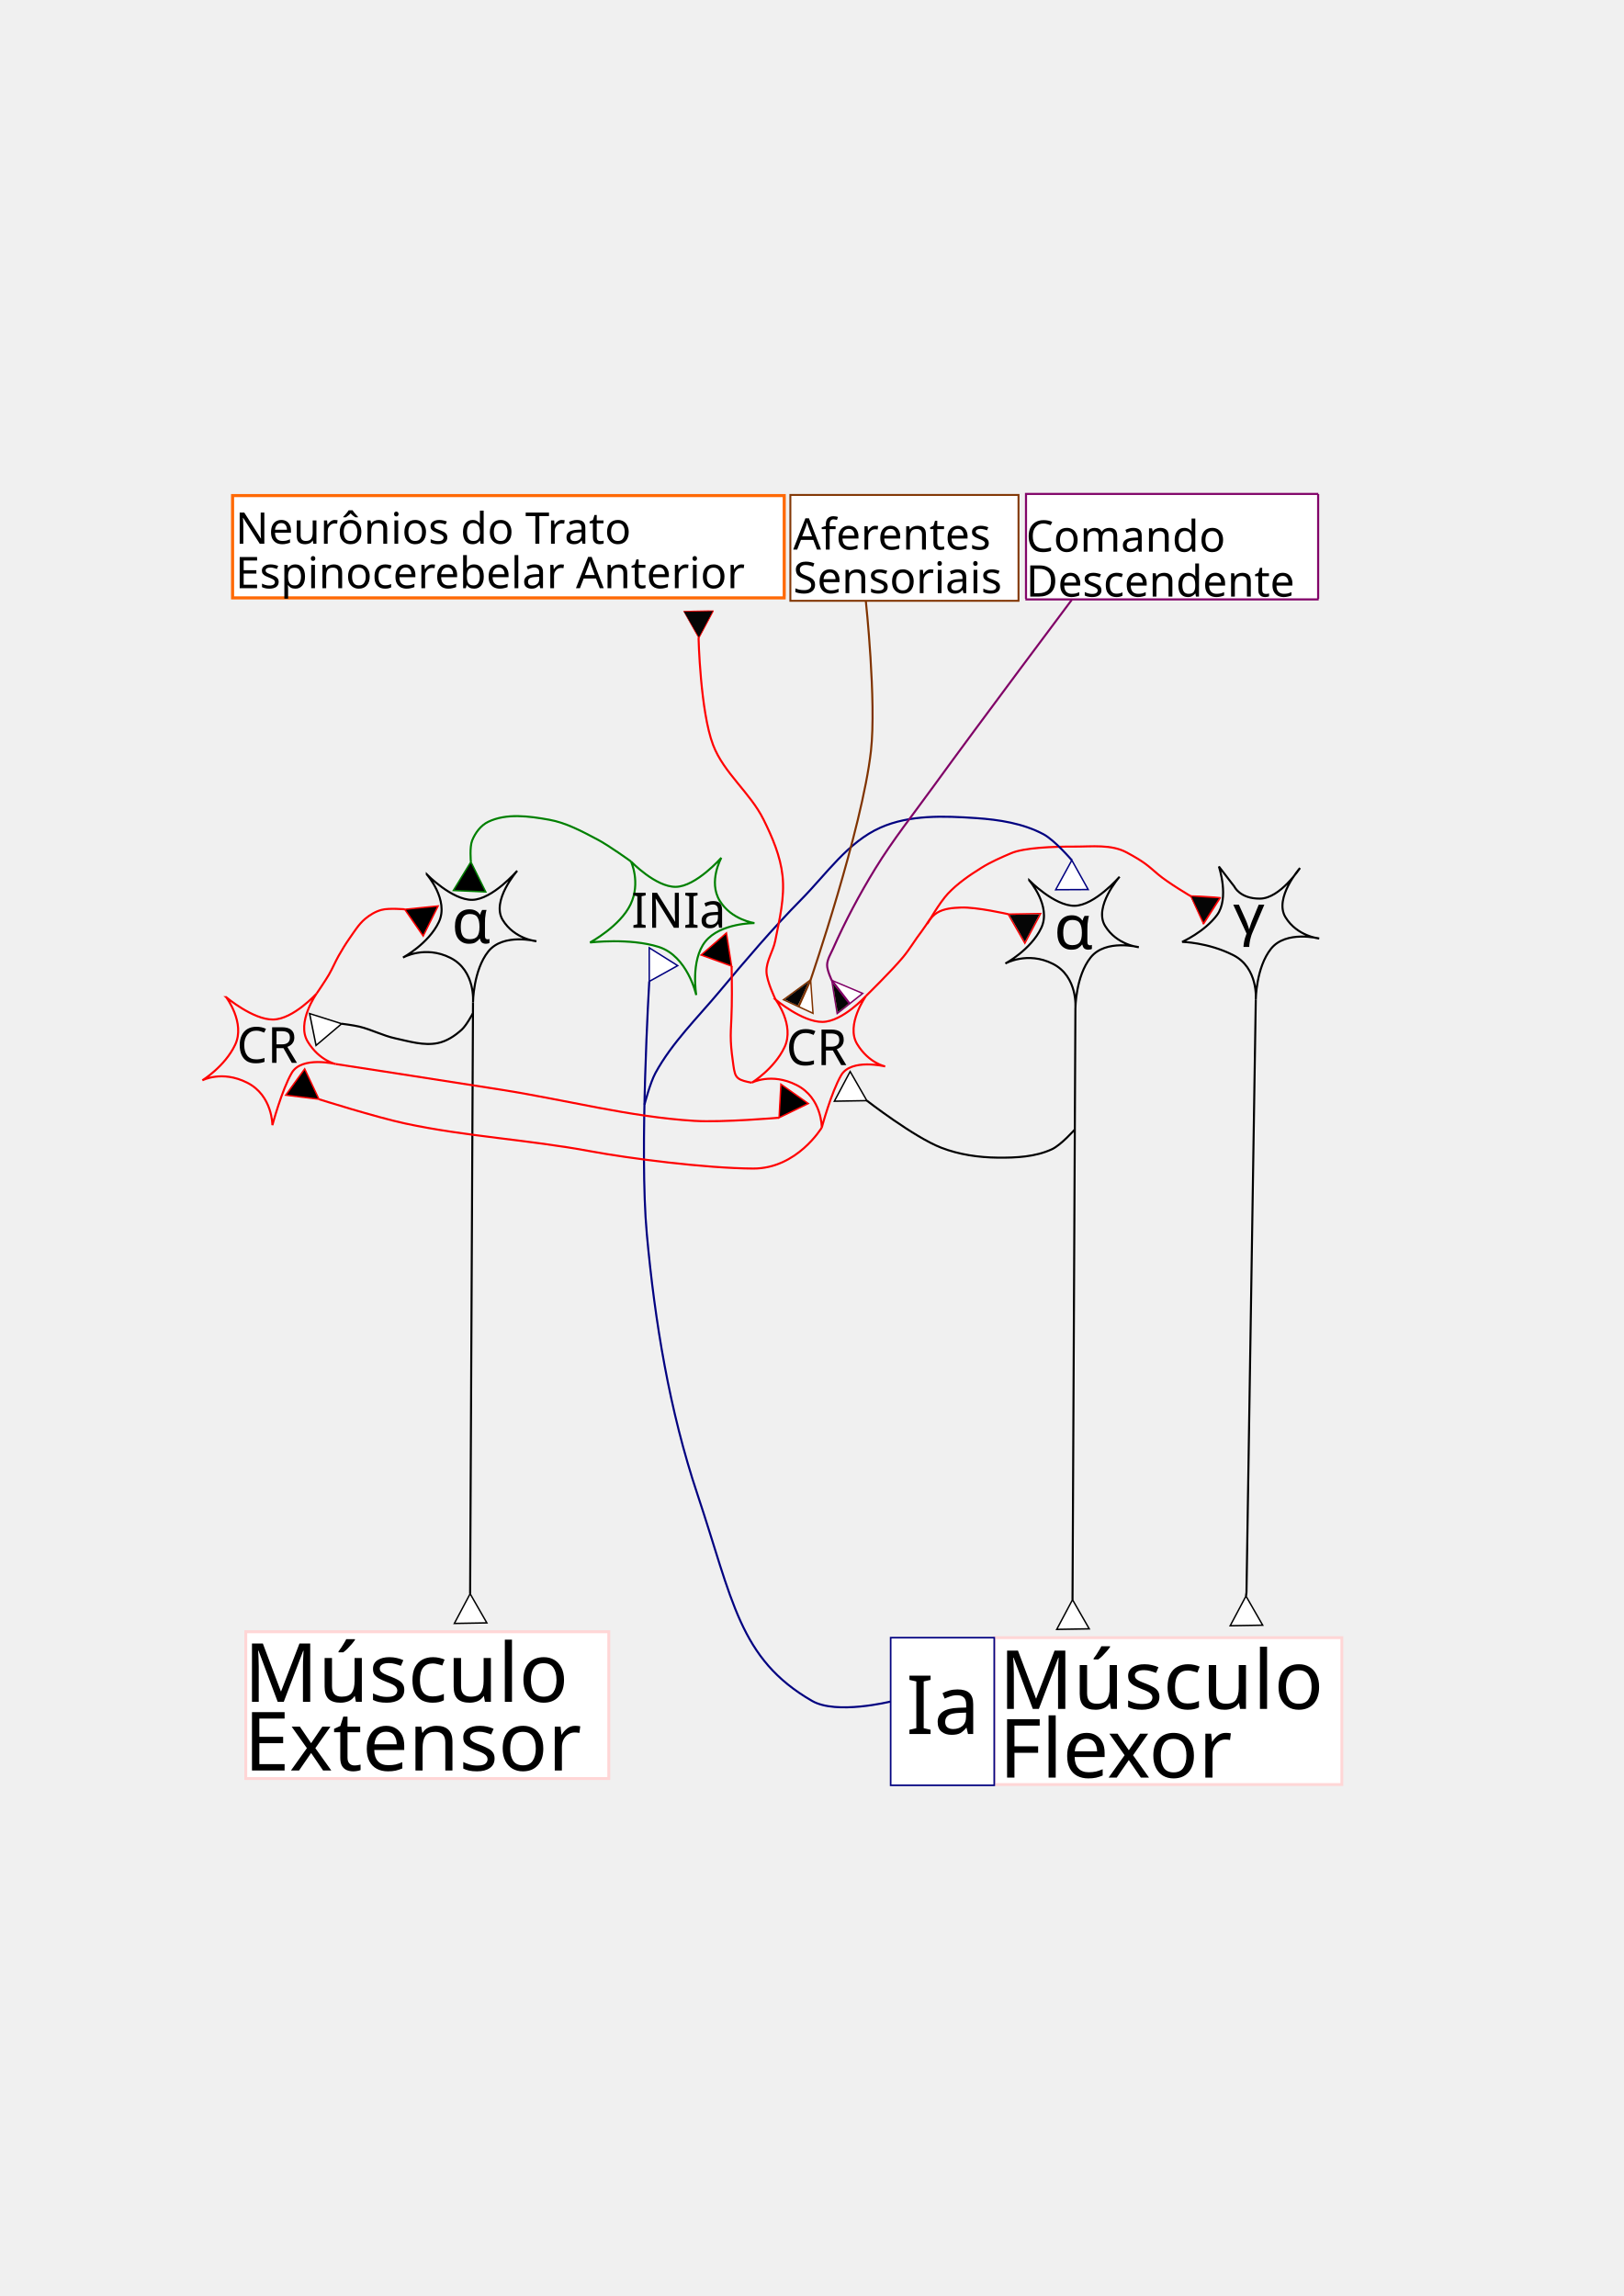
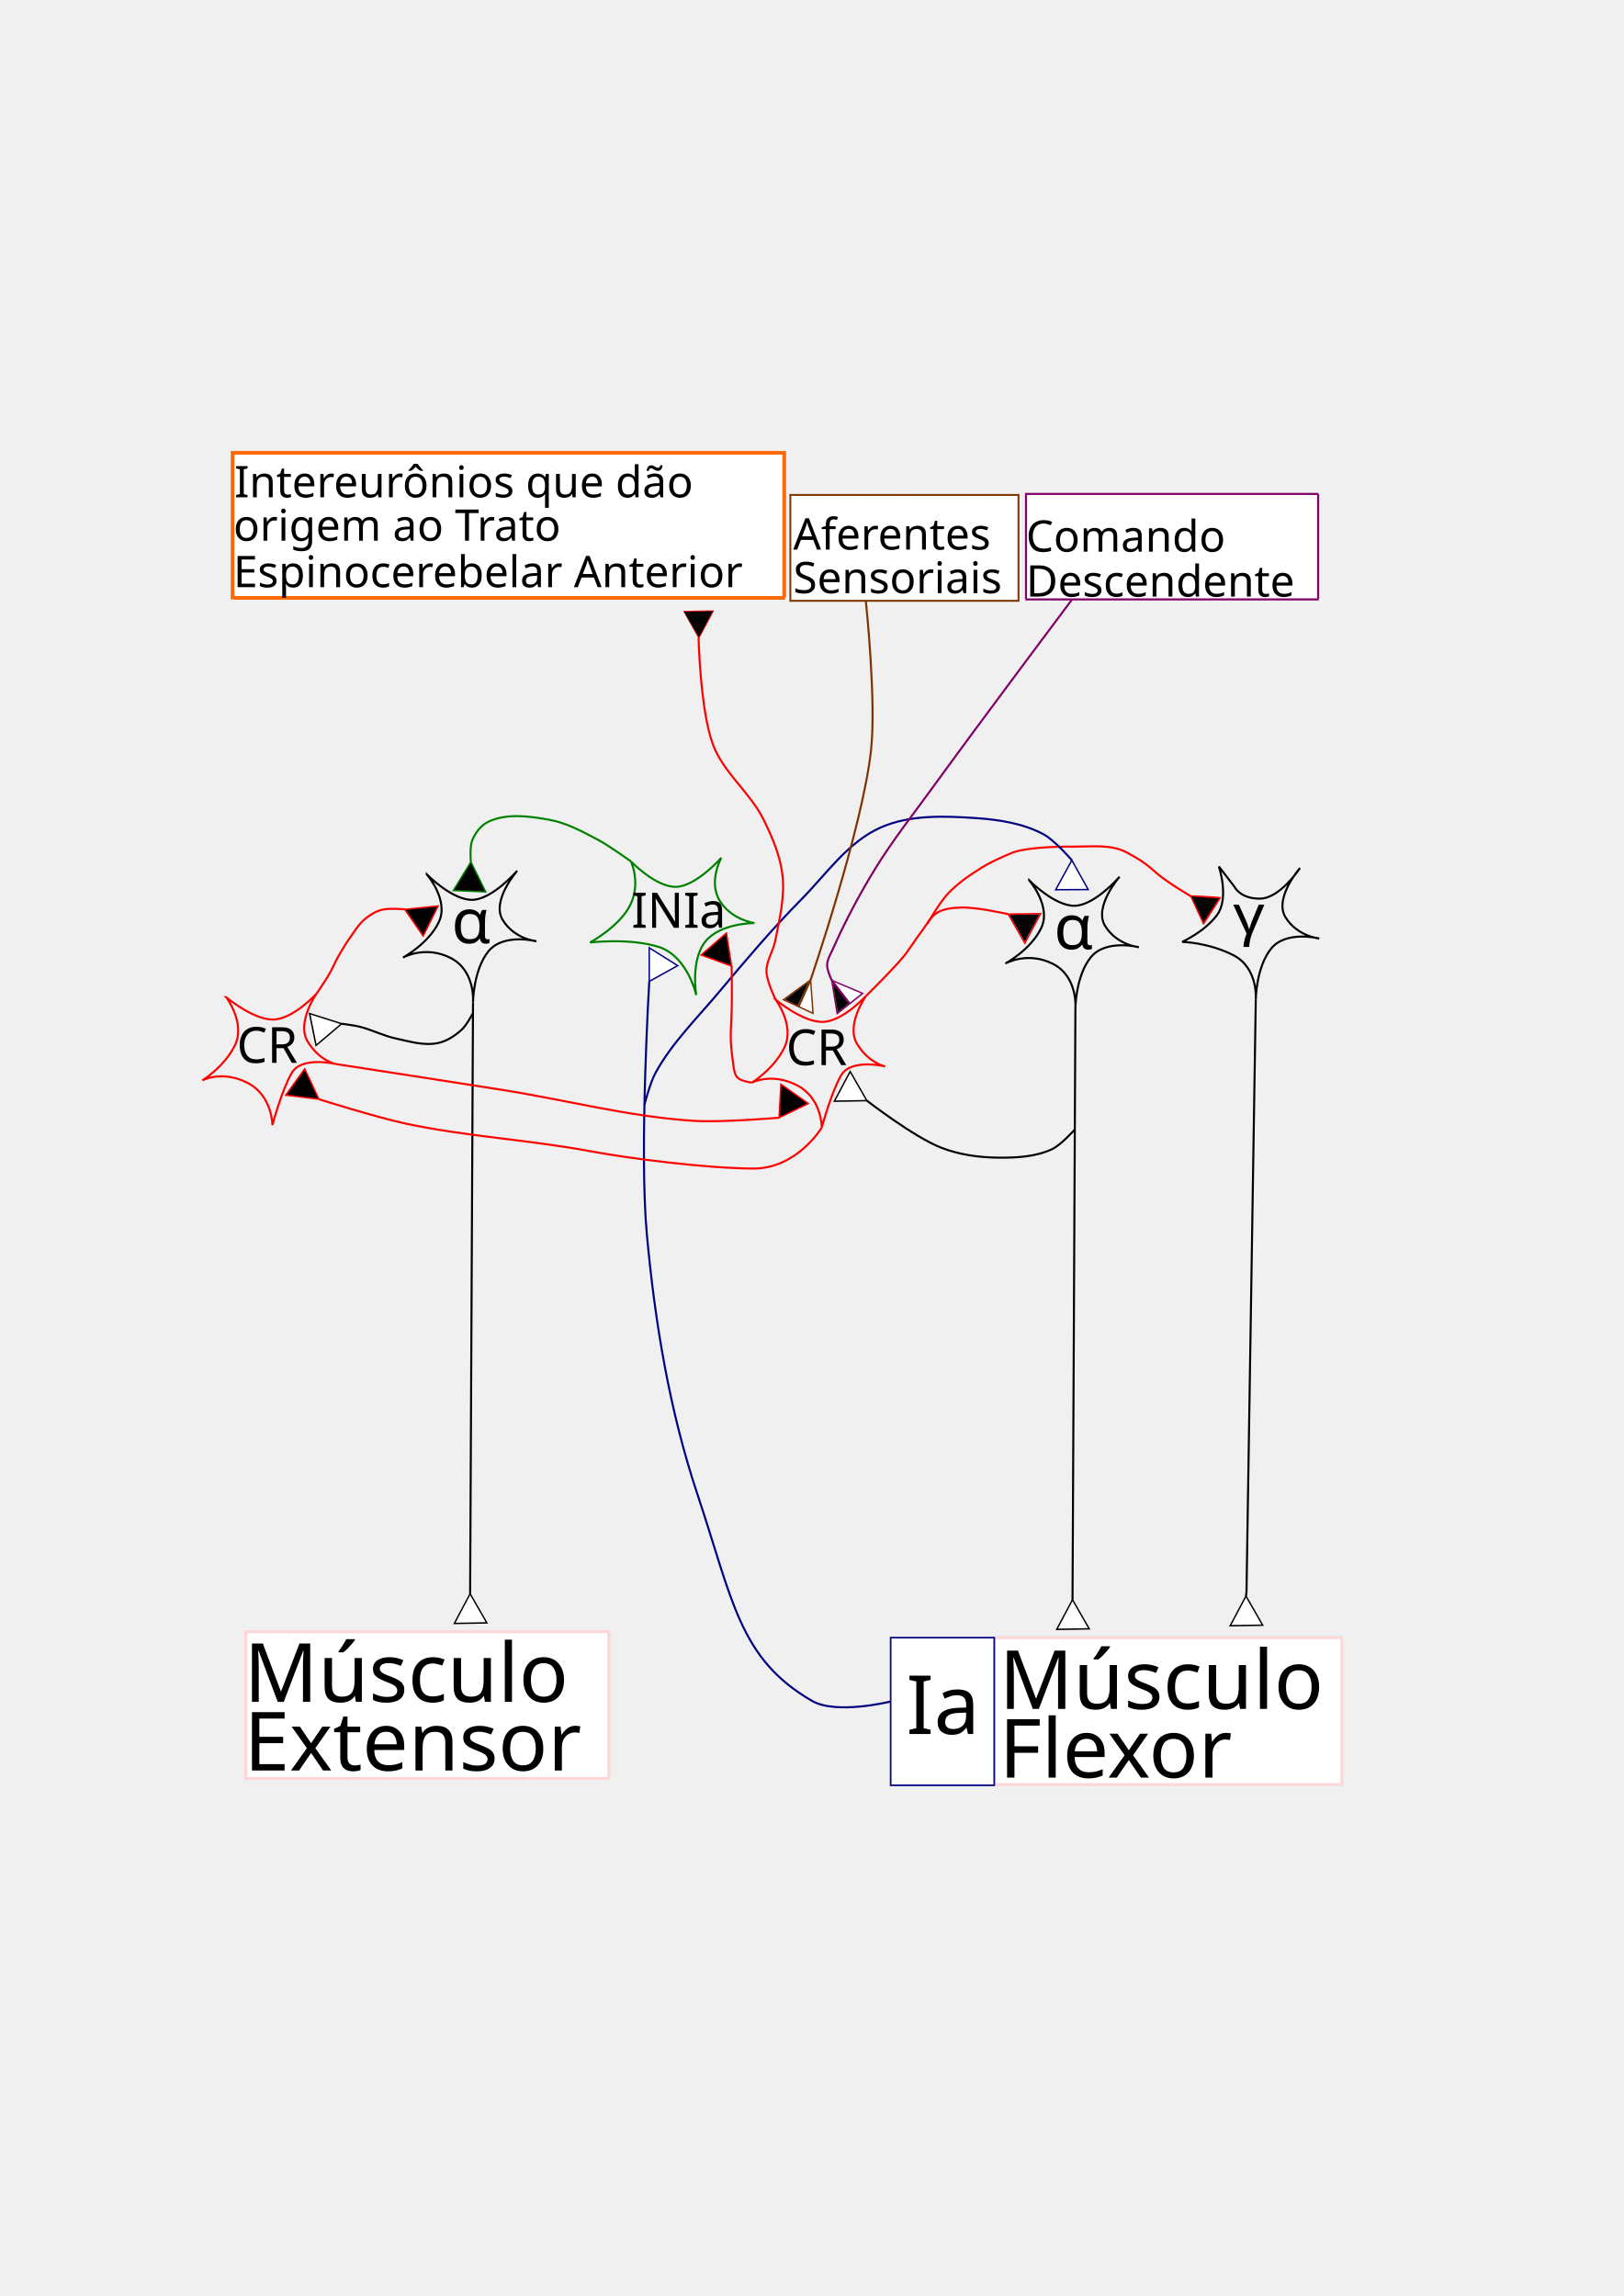
<svg xmlns="http://www.w3.org/2000/svg" width="210mm" height="297mm" viewBox="0 0 210 297" version="1.1" id="svg352">
  <defs id="defs346">
    </defs>
  <g id="layer1" style="display:inline">
    <path style="fill:none;fill-rule:evenodd;stroke:#000000;stroke-width:0.265px;stroke-linecap:butt;stroke-linejoin:miter;stroke-opacity:1" d="m 133.111,113.879 c 0,0 3.264,3.323 5.868,3.289 2.604,-0.034 5.824,-3.757 5.824,-3.757 0,0 -3.394,3.878 -1.877,6.361 1.517,2.483 4.358,2.753 4.358,2.753 0,0 -4.288,-1.101 -6.227,1.327 -1.939,2.427 -1.972,6.582 -1.972,6.582 0,0 0.364,-4.105 -2.924,-5.763 -3.288,-1.659 -6.133,-0.036 -6.133,-0.036 0,0 3.299,-1.771 4.641,-4.601 1.342,-2.83 -1.558,-6.154 -1.558,-6.154 z" id="path370" />
    <path style="fill:none;fill-rule:evenodd;stroke:#000000;stroke-width:0.265;stroke-linecap:butt;stroke-linejoin:miter;stroke-miterlimit:4;stroke-dasharray:none;stroke-opacity:1" d="m 139.086,130.434 -0.373,76.496" id="path372" />
    <path style="opacity:1;fill:#ffffff;fill-opacity:1;fill-rule:evenodd;stroke:#000000;stroke-width:0.3;stroke-linecap:square;stroke-miterlimit:4;stroke-dasharray:none;stroke-dashoffset:0;stroke-opacity:1;paint-order:markers fill stroke" id="path386" d="m 51.583,145.993 3.572,5.956 -6.944,0.116 z" transform="matrix(0.6052068,0,0,0.6324154,107.4945,114.6021)" />
    <path style="fill:none;fill-rule:evenodd;stroke:#ff0000;stroke-width:0.265px;stroke-linecap:butt;stroke-linejoin:miter;stroke-opacity:1" d="m 100.31,129.301 c 0,0 3.464,2.922 6.069,2.888 2.604,-0.034 5.624,-3.356 5.624,-3.356 0,0 -2.659,3.744 -1.142,6.227 1.517,2.483 3.623,2.886 3.623,2.886 0,0 -4.405,-1.067 -5.693,1.143 -1.288,2.21 -2.506,6.766 -2.506,6.766 0,0 0.029,-3.837 -3.258,-5.496 -3.288,-1.659 -5.799,-0.303 -5.799,-0.303 0,0 2.898,-1.771 4.24,-4.601 1.342,-2.83 -1.157,-6.154 -1.157,-6.154 z" id="path370-5" />
    <path style="opacity:1;fill:#ffffff;fill-opacity:1;fill-rule:evenodd;stroke:#000000;stroke-width:0.3;stroke-linecap:square;stroke-miterlimit:4;stroke-dasharray:none;stroke-dashoffset:0;stroke-opacity:1;paint-order:markers fill stroke" id="path386-5" d="m 51.583,145.993 3.572,5.956 -6.944,0.116 z" transform="matrix(0.6052068,0,0,0.6324154,78.73426,46.27846)" />
    <path style="fill:none;fill-rule:evenodd;stroke:#000000;stroke-width:0.265px;stroke-linecap:butt;stroke-linejoin:miter;stroke-opacity:1" d="m 112.115,142.373 c 0,0 6.085,4.722 9.627,6.092 2.308,0.892 4.837,1.258 7.311,1.283 2.357,0.024 4.848,-0.094 6.988,-1.083 1.186,-0.548 2.967,-2.56 2.967,-2.56" id="path1288" />
    <text xml:space="preserve" style="font-style:normal;font-weight:normal;font-size:10.583px;line-height:1.25;font-family:sans-serif;letter-spacing:0px;word-spacing:0px;fill:#000000;fill-opacity:1;stroke:none;stroke-width:0.265px;stroke-linecap:butt;stroke-linejoin:miter;stroke-opacity:1" x="49.893" y="58.686" id="text1292">
      <tspan x="49.893" y="68.05" style="stroke-width:0.265px" id="tspan1294" />
    </text>
    <text xml:space="preserve" style="font-style:normal;font-weight:normal;font-size:10.583px;line-height:1.25;font-family:sans-serif;letter-spacing:0px;word-spacing:0px;fill:#000000;fill-opacity:1;stroke:none;stroke-width:0.265px;stroke-linecap:butt;stroke-linejoin:miter;stroke-opacity:1" x="78.808" y="51.126" id="text1300">
      <tspan id="tspan1298" x="78.808" y="60.49" style="stroke-width:0.265px" />
    </text>
    <text xml:space="preserve" style="font-style:normal;font-weight:normal;font-size:8.095px;line-height:1.25;font-family:sans-serif;letter-spacing:0px;word-spacing:0px;fill:#000000;fill-opacity:1;stroke:none;stroke-width:0.202px;stroke-linecap:butt;stroke-linejoin:miter;stroke-opacity:1" x="134.881" y="124.07" id="text1306" transform="scale(1.010571,0.9895393)">
      <tspan id="tspan1308" x="134.881" y="124.07" style="stroke-width:0.202px">α</tspan>
    </text>
    <path style="display:inline;fill:none;fill-rule:evenodd;stroke:#000000;stroke-width:0.265px;stroke-linecap:butt;stroke-linejoin:miter;stroke-opacity:1" d="m 159.647,114.69 c 0,0 0.725,1.585 3.329,1.552 2.604,-0.034 5.156,-3.957 5.156,-3.957 0,0 -3.394,3.878 -1.877,6.361 1.517,2.483 4.358,2.753 4.358,2.753 0,0 -4.288,-1.101 -6.227,1.327 -1.939,2.427 -1.972,6.582 -1.972,6.582 0,0 0.364,-4.105 -2.924,-5.763 -3.288,-1.659 -6.601,-1.706 -6.601,-1.706 0,0 2.872,-1.278 4.507,-3.465 1.635,-2.187 0.246,-6.288 0.246,-6.288 z" id="path370-6" />
    <path style="display:inline;opacity:1;fill:#ffffff;fill-opacity:1;fill-rule:evenodd;stroke:#ff0000;stroke-width:0.3;stroke-linecap:square;stroke-miterlimit:4;stroke-dasharray:none;stroke-dashoffset:0;stroke-opacity:1;paint-order:markers fill stroke" id="path386-5-4" d="m 51.583,145.993 3.572,5.956 -6.944,0.116 z" transform="matrix(-0.6052068,0,0,-0.6324154,163.7676,214.345)" />
    <path style="opacity:0.98;fill:#000000;fill-opacity:1;fill-rule:evenodd;stroke:#ff0000;stroke-width:0.013;stroke-linecap:square;stroke-miterlimit:4;stroke-dasharray:none;stroke-dashoffset:0;stroke-opacity:1;paint-order:markers fill stroke" d="m 132.499,121.749 c -0.314,-0.538 -1.95,-3.399 -1.946,-3.403 0.003,-0.003 0.562,-0.015 1.243,-0.027 0.681,-0.012 1.55,-0.027 1.933,-0.035 0.382,-0.007 0.698,-0.011 0.7,-0.008 0.003,0.003 -0.013,0.039 -0.036,0.081 -0.022,0.041 -0.446,0.838 -0.941,1.77 -0.495,0.932 -0.902,1.697 -0.904,1.699 -0.002,0.002 -0.025,-0.032 -0.051,-0.077 z" id="path1352" />
    <path style="fill:none;fill-rule:evenodd;stroke:#ff0000;stroke-width:0.265px;stroke-linecap:butt;stroke-linejoin:miter;stroke-opacity:1" d="m 112.002,128.833 c 0,0 3.316,-3.243 4.795,-5.024 0.877,-1.056 1.565,-2.256 2.405,-3.341 0.639,-0.825 1.112,-1.864 2.005,-2.405 0.897,-0.544 2.026,-0.629 3.074,-0.668 2.054,-0.077 6.107,0.856 6.107,0.856" id="path1354" />
    <path style="fill:none;fill-rule:evenodd;stroke:#000000;stroke-width:0.265px;stroke-linecap:butt;stroke-linejoin:miter;stroke-opacity:1" d="m 162.415,129.306 -1.202,76.685" id="path1356" />
    <path style="display:inline;opacity:1;fill:#ffffff;fill-opacity:1;fill-rule:evenodd;stroke:#000000;stroke-width:0.3;stroke-linecap:square;stroke-miterlimit:4;stroke-dasharray:none;stroke-dashoffset:0;stroke-opacity:1;paint-order:markers fill stroke" id="path386-0" d="m 51.583,145.993 3.572,5.956 -6.944,0.116 z" transform="matrix(0.6052068,0,0,0.6324154,129.928,114.1307)" />
    <path style="fill:none;fill-rule:evenodd;stroke:#000000;stroke-width:0.265px;stroke-linecap:butt;stroke-linejoin:miter;stroke-opacity:1" d="m 161.146,206.459 0.067,-0.468" id="path1373" />
    <rect style="opacity:0.98;fill:#ffffff;fill-opacity:1;fill-rule:evenodd;stroke:#ffd5d5;stroke-width:0.366;stroke-linecap:square;stroke-miterlimit:4;stroke-dasharray:none;stroke-dashoffset:0;stroke-opacity:1;paint-order:markers fill stroke" id="rect1375" width="44.955" height="18.997" x="128.591" y="211.841" />
    <path style="display:inline;opacity:0.98;fill:#000000;fill-opacity:1;fill-rule:evenodd;stroke:#ff0000;stroke-width:0.213;stroke-linecap:square;stroke-miterlimit:4;stroke-dasharray:none;stroke-dashoffset:0;stroke-opacity:1;paint-order:markers fill stroke" d="m 155.609,119.424 c -0.27,-0.562 -1.67,-3.545 -1.666,-3.549 0.003,-0.003 0.562,0.03 1.241,0.073 0.679,0.043 1.548,0.098 1.929,0.121 0.382,0.023 0.696,0.045 0.699,0.048 0.003,0.003 -0.016,0.038 -0.042,0.077 -0.026,0.04 -0.512,0.799 -1.08,1.689 -0.568,0.889 -1.035,1.619 -1.037,1.621 -0.002,0.002 -0.022,-0.034 -0.044,-0.081 z" id="path1352-0" />
    <path style="fill:none;fill-rule:evenodd;stroke:#ff0000;stroke-width:0.265px;stroke-linecap:butt;stroke-linejoin:miter;stroke-opacity:1" d="m 154.043,115.95 c 0,0 -2.962,-1.739 -4.264,-2.847 -1.317,-1.12 -1.683,-1.551 -4.063,-2.835 -1.995,-1.076 -4.49,-0.747 -6.756,-0.756 -2.739,-0.011 -6.51,0.141 -8.174,0.85 -1.311,0.559 -2.628,1.13 -3.838,1.883 -1.554,0.967 -3.092,2.022 -4.349,3.353 -1.08,1.145 -2.662,3.9 -2.662,3.9" id="path1392" />
    <text xml:space="preserve" style="font-style:normal;font-weight:normal;font-size:7.456px;line-height:1.25;font-family:sans-serif;letter-spacing:0px;word-spacing:0px;fill:#000000;fill-opacity:1;stroke:none;stroke-width:0.186px;stroke-linecap:butt;stroke-linejoin:miter;stroke-opacity:1" x="150.635" y="127.888" id="text1396" transform="scale(1.058639,0.9446095)">
      <tspan id="tspan1398" x="150.635" y="127.888" style="stroke-width:0.186px">γ</tspan>
    </text>
    <text xml:space="preserve" style="font-style:normal;font-weight:normal;font-size:10.583px;line-height:1.25;font-family:sans-serif;letter-spacing:0px;word-spacing:0px;fill:#000000;fill-opacity:1;stroke:none;stroke-width:0.265px;stroke-linecap:butt;stroke-linejoin:miter;stroke-opacity:1" x="129.22" y="216.708" id="text1402">
      <tspan id="tspan1400" x="129.22" y="216.708" style="stroke-width:0.265px" dy="4.35">Músculo</tspan>
      <tspan x="129.22" y="229.937" style="stroke-width:0.265px" id="tspan1404">Flexor</tspan>
    </text>
    <rect style="opacity:0.98;fill:#ffffff;fill-opacity:1;fill-rule:evenodd;stroke:#000080;stroke-width:0.213;stroke-linecap:square;stroke-miterlimit:4;stroke-dasharray:none;stroke-dashoffset:0;stroke-opacity:1;paint-order:markers fill stroke" id="rect1406" width="13.398" height="19.097" x="115.193" y="211.841" />
    <text xml:space="preserve" style="font-style:normal;font-weight:normal;font-size:10.583px;line-height:1.25;font-family:sans-serif;letter-spacing:0px;word-spacing:0px;fill:#000000;fill-opacity:1;stroke:none;stroke-width:0.265px;stroke-linecap:butt;stroke-linejoin:miter;stroke-opacity:1" x="117.198" y="224.303" id="text1410">
      <tspan id="tspan1408" x="117.198" y="224.303" style="stroke-width:0.265px">Ia</tspan>
    </text>
    <text xml:space="preserve" style="font-style:normal;font-weight:normal;font-size:9.545px;line-height:1.25;font-family:sans-serif;letter-spacing:0px;word-spacing:0px;fill:#000000;fill-opacity:1;stroke:none;stroke-width:0.239px;stroke-linecap:butt;stroke-linejoin:miter;stroke-opacity:1" x="102.855" y="136.198" id="text1414" transform="scale(0.9884982,1.011636)">
      <tspan id="tspan1412" x="102.855" y="136.198" style="font-size:6.363px;stroke-width:0.239px">CR</tspan>
    </text>
    <path style="display:inline;fill:none;fill-rule:evenodd;stroke:#000000;stroke-width:0.265px;stroke-linecap:butt;stroke-linejoin:miter;stroke-opacity:1" d="m 55.202,113.11 c 0,0 3.264,3.323 5.868,3.289 2.604,-0.034 5.824,-3.757 5.824,-3.757 0,0 -3.394,3.878 -1.877,6.361 1.517,2.483 4.358,2.753 4.358,2.753 0,0 -4.288,-1.101 -6.227,1.327 -1.939,2.427 -1.972,6.582 -1.972,6.582 0,0 0.364,-4.105 -2.924,-5.763 -3.288,-1.659 -6.133,-0.036 -6.133,-0.036 0,0 3.299,-1.771 4.641,-4.601 1.342,-2.83 -1.558,-6.154 -1.558,-6.154 z" id="path370-4" />
    <path style="display:inline;fill:none;fill-rule:evenodd;stroke:#000000;stroke-width:0.265;stroke-linecap:butt;stroke-linejoin:miter;stroke-miterlimit:4;stroke-dasharray:none;stroke-opacity:1" d="m 61.177,129.665 -0.373,76.496" id="path372-6" />
    <path style="display:inline;opacity:1;fill:#ffffff;fill-opacity:1;fill-rule:evenodd;stroke:#000000;stroke-width:0.3;stroke-linecap:square;stroke-miterlimit:4;stroke-dasharray:none;stroke-dashoffset:0;stroke-opacity:1;paint-order:markers fill stroke" id="path386-2" d="m 51.583,145.993 3.572,5.956 -6.944,0.116 z" transform="matrix(0.6052068,0,0,0.6324154,29.58485,113.8331)" />
    <text xml:space="preserve" style="font-style:normal;font-weight:normal;font-size:8.095px;line-height:1.25;font-family:sans-serif;letter-spacing:0px;word-spacing:0px;display:inline;fill:#000000;fill-opacity:1;stroke:none;stroke-width:0.202px;stroke-linecap:butt;stroke-linejoin:miter;stroke-opacity:1" x="57.786" y="123.292" id="text1306-6" transform="scale(1.010571,0.9895393)">
      <tspan id="tspan1308-7" x="57.786" y="123.292" style="stroke-width:0.202px">α</tspan>
    </text>
    <rect style="display:inline;opacity:0.98;fill:#ffffff;fill-opacity:1;fill-rule:evenodd;stroke:#ffd5d5;stroke-width:0.374;stroke-linecap:square;stroke-miterlimit:4;stroke-dasharray:none;stroke-dashoffset:0;stroke-opacity:1;paint-order:markers fill stroke" id="rect1375-5" width="46.951" height="18.989" x="31.787" y="211.076" />
    <path style="display:inline;fill:none;fill-rule:evenodd;stroke:#008000;stroke-width:0.265px;stroke-linecap:butt;stroke-linejoin:miter;stroke-opacity:1" d="m 81.601,111.429 c 0,0 3.197,3.323 5.801,3.289 2.604,-0.034 5.891,-3.757 5.891,-3.757 0,0 -1.724,3.076 -0.206,5.559 1.517,2.483 4.492,2.886 4.492,2.886 0,0 -4.421,-0.031 -6.361,2.396 -1.939,2.427 -1.17,6.916 -1.17,6.916 0,0 -1.106,-5.04 -4.862,-6.231 -3.755,-1.191 -8.873,-0.571 -8.873,-0.571 0,0 3.9,-2.105 5.242,-4.935 1.342,-2.83 0.046,-5.553 0.046,-5.553 z" id="path370-4-6" />
    <text xml:space="preserve" style="font-style:normal;font-weight:normal;font-size:10.583px;line-height:1.25;font-family:sans-serif;letter-spacing:0px;word-spacing:0px;display:inline;fill:#000000;fill-opacity:1;stroke:none;stroke-width:0.265px;stroke-linecap:butt;stroke-linejoin:miter;stroke-opacity:1" x="31.559" y="215.795" id="text1402-9">
      <tspan id="tspan1400-8" x="31.559" y="215.795" style="stroke-width:0.265px" dy="4.35">Músculo</tspan>
      <tspan x="31.559" y="229.024" style="stroke-width:0.265px" id="tspan1404-7">Extensor</tspan>
    </text>
    <path style="display:inline;fill:none;fill-rule:evenodd;stroke:#ff0000;stroke-width:0.265px;stroke-linecap:butt;stroke-linejoin:miter;stroke-opacity:1" d="m 29.254,128.994 c 0,0 3.464,2.922 6.069,2.888 2.604,-0.034 5.624,-3.356 5.624,-3.356 0,0 -2.659,3.744 -1.142,6.227 1.517,2.483 3.623,2.886 3.623,2.886 0,0 -4.405,-1.067 -5.693,1.143 -1.288,2.21 -2.506,6.766 -2.506,6.766 0,0 0.029,-3.837 -3.258,-5.496 -3.288,-1.659 -5.799,-0.303 -5.799,-0.303 0,0 2.898,-1.771 4.24,-4.601 1.342,-2.83 -1.157,-6.154 -1.157,-6.154 z" id="path370-5-2" />
    <text xml:space="preserve" style="font-style:normal;font-weight:normal;font-size:9.545px;line-height:1.25;font-family:sans-serif;letter-spacing:0px;word-spacing:0px;display:inline;fill:#000000;fill-opacity:1;stroke:none;stroke-width:0.239px;stroke-linecap:butt;stroke-linejoin:miter;stroke-opacity:1" x="30.972" y="135.895" id="text1414-8" transform="scale(0.9884982,1.011636)">
      <tspan id="tspan1412-2" x="30.972" y="135.895" style="font-size:6.363px;stroke-width:0.239px">CR</tspan>
    </text>
    <path style="display:inline;opacity:1;fill:#ffffff;fill-opacity:1;fill-rule:evenodd;stroke:#000000;stroke-width:0.3;stroke-linecap:square;stroke-miterlimit:4;stroke-dasharray:none;stroke-dashoffset:0;stroke-opacity:1;paint-order:markers fill stroke" id="path386-5-9" d="m 51.583,145.993 3.572,5.956 -6.944,0.116 z" transform="matrix(0.1095348,0.595212,-0.6219713,0.1144592,129.3431,85.01196)" />
    <path style="fill:none;fill-rule:evenodd;stroke:#000000;stroke-width:0.265px;stroke-linecap:butt;stroke-linejoin:miter;stroke-opacity:1" d="m 44.19,132.425 c 0,0 1.55,0.195 2.307,0.38 1.577,0.385 3.044,1.168 4.63,1.512 1.797,0.39 3.679,0.979 5.481,0.614 1.168,-0.236 2.24,-0.943 3.118,-1.748 0.618,-0.567 1.417,-2.079 1.417,-2.079" id="path1560" />
    <path style="display:inline;opacity:1;fill:#000000;fill-opacity:1;fill-rule:evenodd;stroke:#ff0000;stroke-width:0.3;stroke-linecap:square;stroke-miterlimit:4;stroke-dasharray:none;stroke-dashoffset:0;stroke-opacity:1;paint-order:markers fill stroke" id="path386-5-9-9" d="m 51.583,145.993 3.572,5.956 -6.944,0.116 z" transform="matrix(0.3359645,0.5033915,-0.5260228,0.3510687,116.1316,39.96928)" />
    <path style="fill:none;fill-rule:evenodd;stroke:#ff0000;stroke-width:0.265px;stroke-linecap:butt;stroke-linejoin:miter;stroke-opacity:1" d="m 40.946,128.527 c 0,0 1.104,-1.609 1.594,-2.451 0.462,-0.795 0.81,-1.651 1.264,-2.45 0.429,-0.755 0.876,-1.501 1.377,-2.21 0.628,-0.889 1.204,-1.852 2.037,-2.553 0.619,-0.521 1.346,-0.956 2.127,-1.166 0.964,-0.259 2.995,-0.072 2.995,-0.072" id="path1577" />
    <path style="display:inline;opacity:1;fill:#000000;fill-opacity:1;fill-rule:evenodd;stroke:#008000;stroke-width:0.3;stroke-linecap:square;stroke-miterlimit:4;stroke-dasharray:none;stroke-dashoffset:0;stroke-opacity:1;paint-order:markers fill stroke" id="path386-5-9-9-6" d="m 51.583,145.993 3.572,5.956 -6.944,0.116 z" transform="matrix(0.6040671,0.03712311,-0.0387921,0.6312245,35.40509,17.41184)" />
    <path style="fill:none;fill-rule:evenodd;stroke:#008000;stroke-width:0.265px;stroke-linecap:butt;stroke-linejoin:miter;stroke-opacity:1" d="m 60.901,111.481 c 0,0 -0.179,-1.915 0.17,-2.772 0.398,-0.98 1.117,-1.948 2.071,-2.405 2.371,-1.136 5.296,-0.73 7.884,-0.267 2.203,0.394 4.233,1.498 6.214,2.539 1.538,0.808 4.36,2.854 4.36,2.854" id="path1594" />
    <text xml:space="preserve" style="font-style:normal;font-weight:normal;font-size:9.331px;line-height:1.25;font-family:sans-serif;letter-spacing:0px;word-spacing:0px;fill:#000000;fill-opacity:1;stroke:none;stroke-width:0.233px;stroke-linecap:butt;stroke-linejoin:miter;stroke-opacity:1" x="83.194" y="117.823" id="text1598" transform="scale(0.9817704,1.018568)">
      <tspan id="tspan1596" x="83.194" y="117.823" style="font-size:6.221px;stroke-width:0.233px">INIa</tspan>
    </text>
    <path style="display:inline;opacity:1;fill:#ffffff;fill-opacity:1;fill-rule:evenodd;stroke:#000080;stroke-width:0.3;stroke-linecap:square;stroke-miterlimit:4;stroke-dasharray:none;stroke-dashoffset:0;stroke-opacity:1;paint-order:markers fill stroke" id="path386-5-0" d="m 51.583,145.993 3.572,5.956 -6.944,0.116 z" transform="matrix(0.5339708,-0.284869,0.2976761,0.5579769,12.96319,55.83671)" />
    <path style="fill:none;fill-rule:evenodd;stroke:#000080;stroke-width:0.265px;stroke-linecap:butt;stroke-linejoin:miter;stroke-opacity:1" d="m 83.972,126.951 c 0,0 -1.309,21.826 -0.317,32.672 1.041,11.388 2.927,22.829 6.548,33.676 4.557,13.649 5.392,21.294 14.833,26.727 3.152,1.814 10.134,0.08 10.134,0.08" id="path1615" />
    <path style="display:inline;opacity:1;fill:#ffffff;fill-opacity:1;fill-rule:evenodd;stroke:#000080;stroke-width:0.3;stroke-linecap:square;stroke-miterlimit:4;stroke-dasharray:none;stroke-dashoffset:0;stroke-opacity:1;paint-order:markers fill stroke" id="path386-5-0-2" d="m 51.583,145.993 3.572,5.956 -6.944,0.116 z" transform="matrix(0.6051604,0.007489,-0.0078257,0.632367,108.5512,18.56896)" />
    <path style="fill:none;fill-rule:evenodd;stroke:#000080;stroke-width:0.265px;stroke-linecap:butt;stroke-linejoin:miter;stroke-opacity:1" d="m 138.625,111.276 c 0,0 -2.212,-2.59 -3.681,-3.37 -2.632,-1.397 -5.721,-1.877 -8.693,-2.079 -4.137,-0.281 -8.589,-0.455 -12.379,1.228 -4.22,1.875 -7.008,6.032 -10.256,9.316 -3.717,3.757 -7.143,7.796 -10.533,11.851 -2.877,3.442 -6.167,6.645 -8.315,10.583 -0.69,1.264 -1.412,4.083 -1.412,4.083" id="path1632" />
    <path style="display:inline;opacity:1;fill:#000000;fill-opacity:1;fill-rule:evenodd;stroke:#ff0000;stroke-width:0.3;stroke-linecap:square;stroke-miterlimit:4;stroke-dasharray:none;stroke-dashoffset:0;stroke-opacity:1;paint-order:markers fill stroke" id="path386-5-9-9-7" d="m 51.583,145.993 3.572,5.956 -6.944,0.116 z" transform="matrix(0.5490185,-0.2546643,0.2661134,0.5737011,33.82437,69.62107)" />
    <path style="display:inline;opacity:1;fill:#000000;fill-opacity:1;fill-rule:evenodd;stroke:#ff0000;stroke-width:0.3;stroke-linecap:square;stroke-miterlimit:4;stroke-dasharray:none;stroke-dashoffset:0;stroke-opacity:1;paint-order:markers fill stroke" id="path386-5-9-9-7-6" d="m 51.583,145.993 3.572,5.956 -6.944,0.116 z" transform="matrix(-0.3627189,0.4844689,-0.5062495,-0.379026,133.8769,172.5394)" />
    <path style="fill:none;fill-rule:evenodd;stroke:#ff0000;stroke-width:0.265px;stroke-linecap:butt;stroke-linejoin:miter;stroke-opacity:1" d="m 43.427,137.64 c 0,0 14.349,2.206 21.519,3.341 8.289,1.312 16.479,3.494 24.856,4.009 3.648,0.224 10.957,-0.408 10.957,-0.408" id="path1664" />
    <path style="fill:none;fill-rule:evenodd;stroke:#ff0000;stroke-width:0.265px;stroke-linecap:butt;stroke-linejoin:miter;stroke-opacity:1" d="m 106.284,145.855 c 0,0 -3.191,5.333 -8.884,5.303 -6.169,-0.033 -16.111,-1.322 -20.961,-2.225 -8.192,-1.525 -16.127,-1.906 -24.054,-3.608 -3.767,-0.809 -11.127,-3.13 -11.127,-3.13" id="path1666" />
    <path style="display:inline;opacity:1;fill:#ffffff;fill-opacity:1;fill-rule:evenodd;stroke:#803300;stroke-width:0.3;stroke-linecap:square;stroke-miterlimit:4;stroke-dasharray:none;stroke-dashoffset:0;stroke-opacity:1;paint-order:markers fill stroke" id="path386-5-0-1" d="m 51.583,145.993 3.572,5.956 -6.944,0.116 z" transform="matrix(0.5449823,0.2631909,-0.2750234,0.5694834,116.8802,30.02965)" />
    <path style="fill:#000000;fill-rule:evenodd;stroke:#803300;stroke-width:0.265px;stroke-linecap:butt;stroke-linejoin:miter;stroke-opacity:1" d="m 104.841,126.746 -1.552,3.461" id="path1708" />
    <path style="opacity:0.98;fill:#000000;fill-opacity:1;fill-rule:evenodd;stroke:#803300;stroke-width:0.019;stroke-linecap:square;stroke-miterlimit:4;stroke-dasharray:none;stroke-dashoffset:0;stroke-opacity:1;paint-order:markers fill stroke" d="m 102.336,129.691 c -0.452,-0.21 -0.818,-0.39 -0.815,-0.401 0.008,-0.023 3.026,-2.238 3.037,-2.228 0.018,0.018 -1.34,3.002 -1.368,3.006 -0.018,0.002 -0.402,-0.167 -0.854,-0.377 z" id="path1712" />
    <path style="display:inline;opacity:1;fill:#ffffff;fill-opacity:1;fill-rule:evenodd;stroke:#800066;stroke-width:0.3;stroke-linecap:square;stroke-miterlimit:4;stroke-dasharray:none;stroke-dashoffset:0;stroke-opacity:1;paint-order:markers fill stroke" id="path386-5-0-1-5" d="m 51.583,145.993 3.572,5.956 -6.944,0.116 z" transform="matrix(0.4816398,-0.3664673,0.3829428,0.5032932,26.82349,72.23874)" />
    <path style="display:inline;opacity:0.98;fill:#000000;fill-opacity:1;fill-rule:evenodd;stroke:#803300;stroke-width:0.019;stroke-linecap:square;stroke-miterlimit:4;stroke-dasharray:none;stroke-dashoffset:0;stroke-opacity:1;paint-order:markers fill stroke" d="m 109.065,130.38 c -0.392,0.308 -0.719,0.553 -0.727,0.545 -0.017,-0.017 -0.623,-3.712 -0.61,-3.717 0.024,-0.009 2.068,2.555 2.059,2.582 -0.006,0.017 -0.331,0.283 -0.723,0.59 z" id="path1712-9" />
    <path style="fill:none;fill-rule:evenodd;stroke:#800066;stroke-width:0.265px;stroke-linecap:butt;stroke-linejoin:miter;stroke-opacity:1" d="m 107.575,126.812 2.298,2.985" id="path1752" />
-     <rect style="opacity:0.98;fill:#ffffff;fill-opacity:1;fill-rule:evenodd;stroke:#ff6600;stroke-width:0.399;stroke-linecap:square;stroke-miterlimit:4;stroke-dasharray:0.399, 0.399;stroke-dashoffset:0;stroke-opacity:1;paint-order:markers fill stroke" id="rect1758" width="71.346" height="13.232" x="30.081" y="64.107" />
+     <rect style="opacity:0.98;fill:#ffffff;fill-opacity:1;fill-rule:evenodd;stroke:#ff6600;stroke-width:0.475;stroke-linecap:square;stroke-miterlimit:4;stroke-dasharray:0.475, 0.475;stroke-dashoffset:0;stroke-opacity:1;paint-order:markers fill stroke" id="rect1758" width="71.346" height="18.763" x="30.081" y="58.576" />
    <rect style="opacity:0.98;fill:#ffffff;fill-opacity:1;fill-rule:evenodd;stroke:#800066;stroke-width:0.271;stroke-linecap:square;stroke-miterlimit:4;stroke-dasharray:0.271, 0.271;stroke-dashoffset:0;stroke-opacity:1;paint-order:markers fill stroke" id="rect1754" width="37.784" height="13.644" x="132.697" y="63.892" />
    <text xml:space="preserve" style="font-style:normal;font-weight:normal;font-size:10.583px;line-height:1.25;font-family:sans-serif;letter-spacing:0px;word-spacing:0px;fill:#000000;fill-opacity:1;stroke:none;stroke-width:0.265px;stroke-linecap:butt;stroke-linejoin:miter;stroke-opacity:1" x="132.699" y="63.941" id="text1762">
      <tspan id="tspan1760" x="132.699" y="63.941" style="font-size:5.644px;stroke-width:0.265px" dy="7.42">Comando</tspan>
      <tspan x="132.699" y="77.17" style="font-size:5.644px;stroke-width:0.265px" id="tspan1764">Descendente</tspan>
    </text>
    <rect style="opacity:0.98;fill:#ffffff;fill-opacity:1;fill-rule:evenodd;stroke:#803300;stroke-width:0.25;stroke-linecap:square;stroke-miterlimit:4;stroke-dasharray:0.25, 0.25;stroke-dashoffset:0;stroke-opacity:1;paint-order:markers fill stroke" id="rect1756" width="29.506" height="13.693" x="102.221" y="64.024" />
    <text xml:space="preserve" style="font-style:normal;font-weight:normal;font-size:10.583px;line-height:1.25;font-family:sans-serif;letter-spacing:0px;word-spacing:0px;fill:#000000;fill-opacity:1;stroke:none;stroke-width:0.265px;stroke-linecap:butt;stroke-linejoin:miter;stroke-opacity:1" x="102.588" y="63.496" id="text1768">
      <tspan dy="7.59" id="tspan1766" x="102.588" y="63.496" style="font-size:5.644px;stroke-width:0.265px">Aferentes</tspan>
      <tspan id="tspan3984" x="102.588" y="76.725" style="font-size:5.644px;stroke-width:0.265px">Sensoriais</tspan>
    </text>
-     <text xml:space="preserve" style="font-style:normal;font-weight:normal;font-size:10.583px;line-height:1.25;font-family:sans-serif;letter-spacing:0px;word-spacing:0px;fill:#000000;fill-opacity:1;stroke:none;stroke-width:0.265px;stroke-linecap:butt;stroke-linejoin:miter;stroke-opacity:1" x="30.452" y="62.859" id="text1783">
-       <tspan id="tspan1781" x="30.452" y="62.859" style="font-size:5.644px;stroke-width:0.265px" dx="0" dy="7.48">Neurônios do Trato</tspan>
-       <tspan x="30.452" y="76.088" style="font-size:5.644px;stroke-width:0.265px" id="tspan3986">Espinocerebelar Anterior</tspan>
+     <text xml:space="preserve" style="font-style:normal;font-weight:normal;font-size:10.583px;line-height:1.25;font-family:sans-serif;letter-spacing:0px;word-spacing:0px;fill:#000000;fill-opacity:1;stroke:none;stroke-width:0.265px;stroke-linecap:butt;stroke-linejoin:miter;stroke-opacity:1" x="30.185" y="49.496" id="text1783">
+       <tspan id="tspan1781" x="30.185" y="49.496" style="font-size:5.644px;letter-spacing:0px;word-spacing:-0.172px;stroke-width:0.265px" dy="14.83" dx="0.14">Intereurônios que dão</tspan>
+       <tspan x="30.185" y="62.725" style="font-size:5.644px;letter-spacing:0px;word-spacing:-0.172px;stroke-width:0.265px" id="tspan232" dx="0" dy="7.22">origem ao Trato</tspan>
+       <tspan x="30.185" y="75.954" style="font-size:5.644px;letter-spacing:0px;word-spacing:-0.172px;stroke-width:0.265px" id="tspan3986" dy="0 0 0 0 0 0 0 0 0 0 0 0 0 0 0 0 0 0">Espinocerebelar Anterior</tspan>
    </text>
    <path style="display:inline;opacity:0.98;fill:#000000;fill-opacity:1;fill-rule:evenodd;stroke:#ff0000;stroke-width:0.113;stroke-linecap:square;stroke-miterlimit:4;stroke-dasharray:none;stroke-dashoffset:0;stroke-opacity:1;paint-order:markers fill stroke" d="m 90.344,82.477 c -0.314,-0.538 -1.95,-3.399 -1.946,-3.403 0.003,-0.003 0.562,-0.015 1.243,-0.027 0.681,-0.012 1.55,-0.027 1.933,-0.035 0.382,-0.007 0.698,-0.011 0.7,-0.008 0.003,0.003 -0.013,0.039 -0.036,0.08 -0.022,0.041 -0.446,0.838 -0.941,1.77 -0.495,0.932 -0.902,1.697 -0.904,1.699 -0.002,0.002 -0.025,-0.032 -0.051,-0.077 z" id="path1352-4" />
    <path style="fill:none;fill-rule:evenodd;stroke:#ff0000;stroke-width:0.265px;stroke-linecap:butt;stroke-linejoin:miter;stroke-opacity:1" d="m 90.344,82.477 c 0,0 0.22,9.532 1.888,13.9 1.384,3.623 4.797,6.163 6.52,9.638 1.137,2.294 2.184,4.731 2.457,7.276 0.301,2.805 -0.398,5.643 -0.945,8.41 -0.267,1.35 -1.159,2.593 -1.134,3.969 0.023,1.272 1.179,3.63 1.179,3.63" id="path1832" />
    <path style="fill:none;fill-rule:evenodd;stroke:#803300;stroke-width:0.265px;stroke-linecap:butt;stroke-linejoin:miter;stroke-opacity:1" d="m 104.841,126.746 c 0,0 6.664,-19.468 7.803,-29.612 0.721,-6.421 -0.661,-19.371 -0.661,-19.371" id="path1834" />
    <path style="fill:none;fill-rule:evenodd;stroke:#800066;stroke-width:0.265px;stroke-linecap:butt;stroke-linejoin:miter;stroke-opacity:1" d="m 138.629,77.574 c 0,0 -11.994,16 -17.859,24.096 -2.558,3.532 -5.278,6.961 -7.56,10.678 -2.049,3.338 -3.894,6.813 -5.481,10.394 -0.299,0.674 -0.735,1.342 -0.756,2.079 -0.019,0.693 0.601,1.992 0.601,1.992 v 0" id="path1836" />
    <path style="display:inline;opacity:1;fill:#000000;fill-opacity:1;fill-rule:evenodd;stroke:#ff0000;stroke-width:0.3;stroke-linecap:square;stroke-miterlimit:4;stroke-dasharray:none;stroke-dashoffset:0;stroke-opacity:1;paint-order:markers fill stroke" id="path386-5-9-9-7-3" d="m 51.583,145.993 3.572,5.956 -6.944,0.116 z" transform="matrix(0.5650737,0.2167185,-0.2264617,0.5904781,97.8661,23.29466)" />
    <path style="fill:none;stroke:#ff0000;stroke-width:0.265px;stroke-linecap:butt;stroke-linejoin:miter;stroke-opacity:1" d="m 97.227,140.056 c -0.693,-0.137 -1.386,-0.274 -1.777,-0.599 -0.391,-0.325 -0.48,-0.837 -0.603,-1.683 -0.122,-0.846 -0.278,-2.027 -0.323,-3.063 -0.045,-1.036 0.022,-1.927 0.067,-2.94 0.045,-1.013 0.067,-2.149 0.068,-3.303 0.002,-1.154 -0.018,-2.326 -0.037,-3.498" id="path4015" />
  </g>
  <g id="layer2" style="display:inline" />
</svg>
